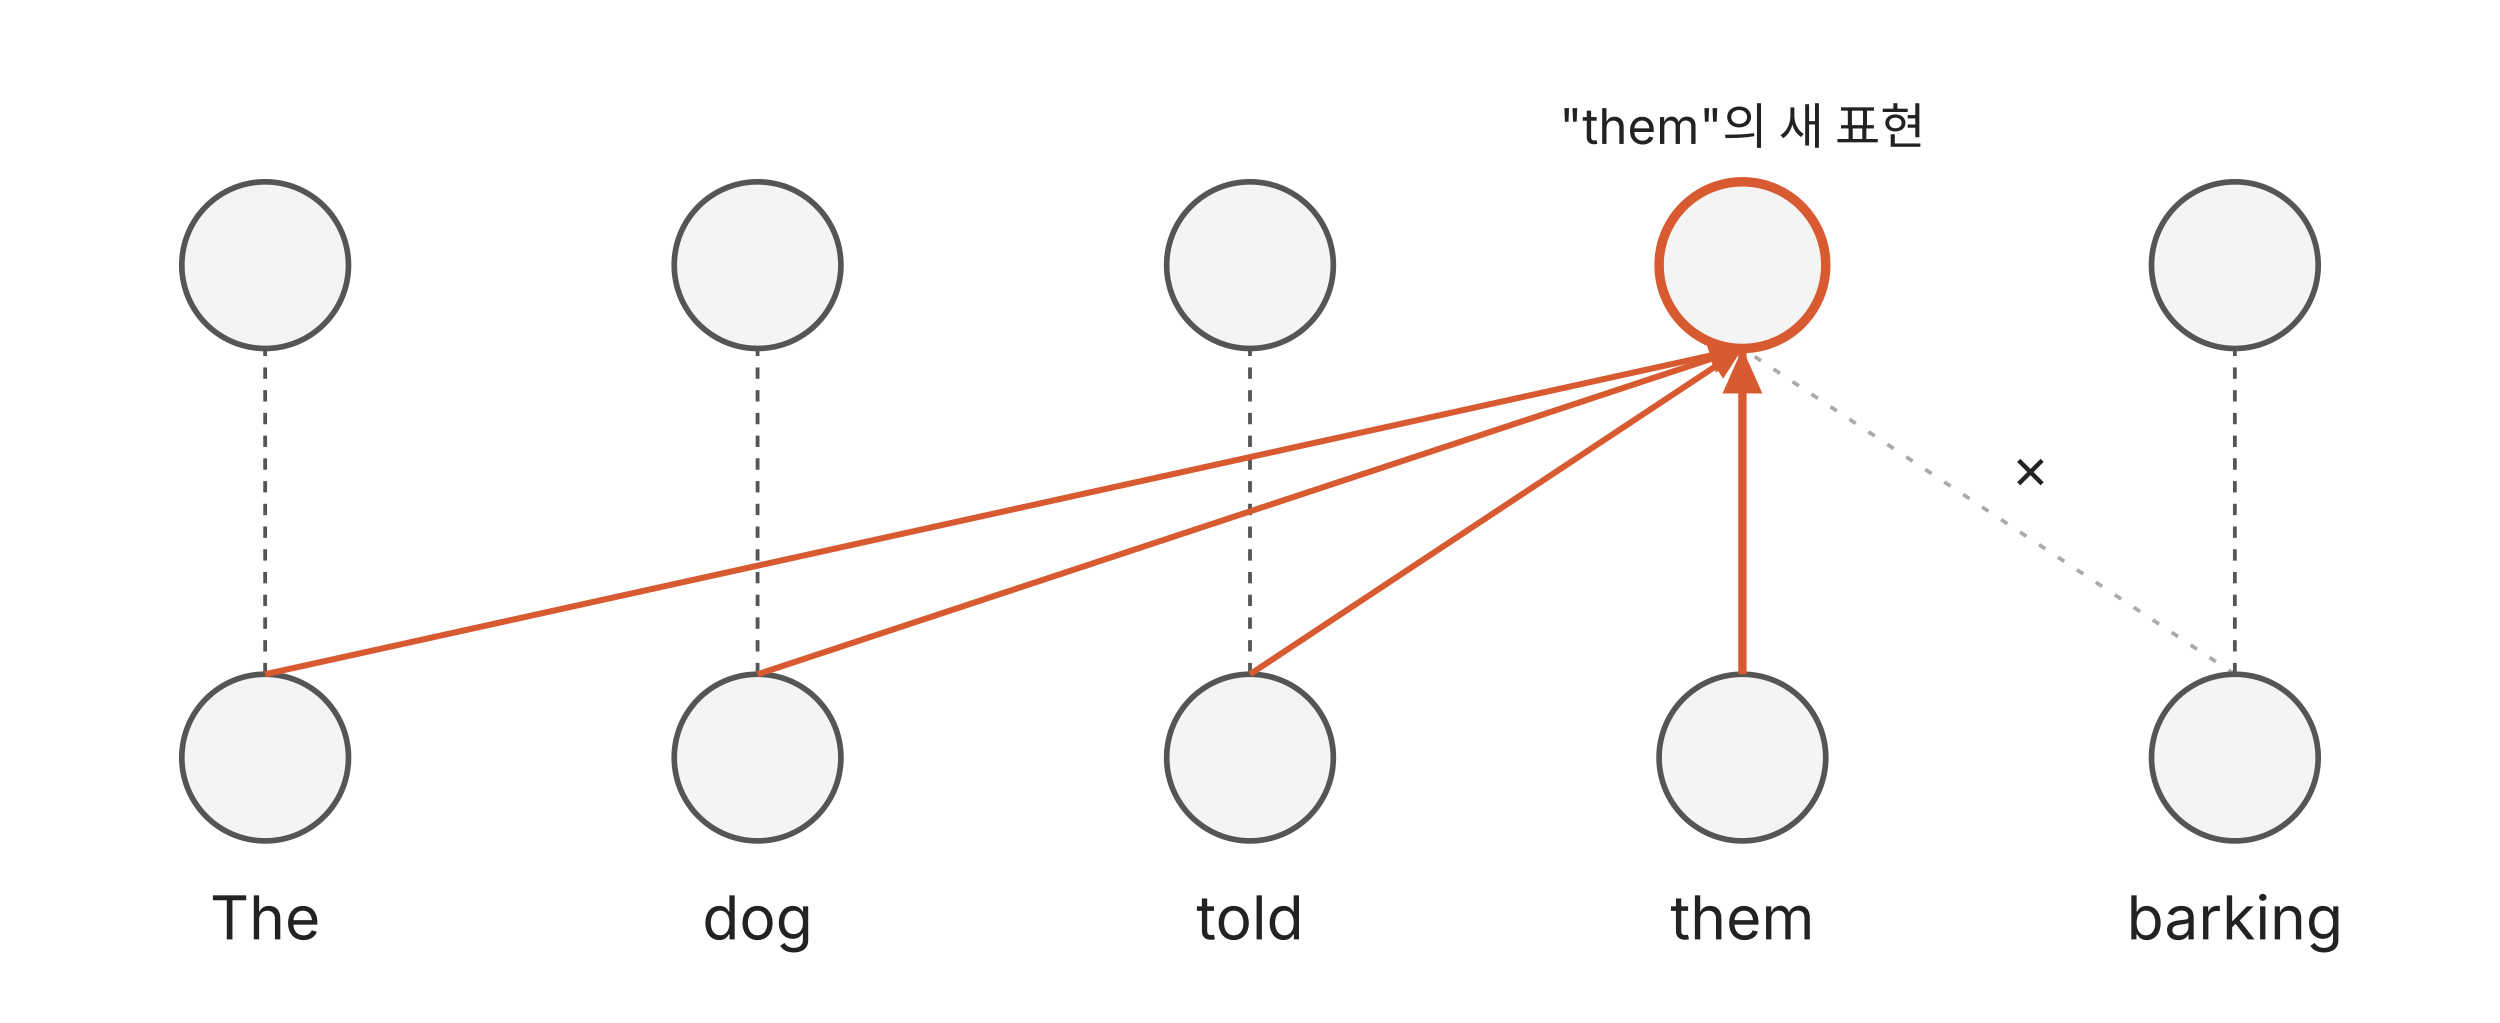
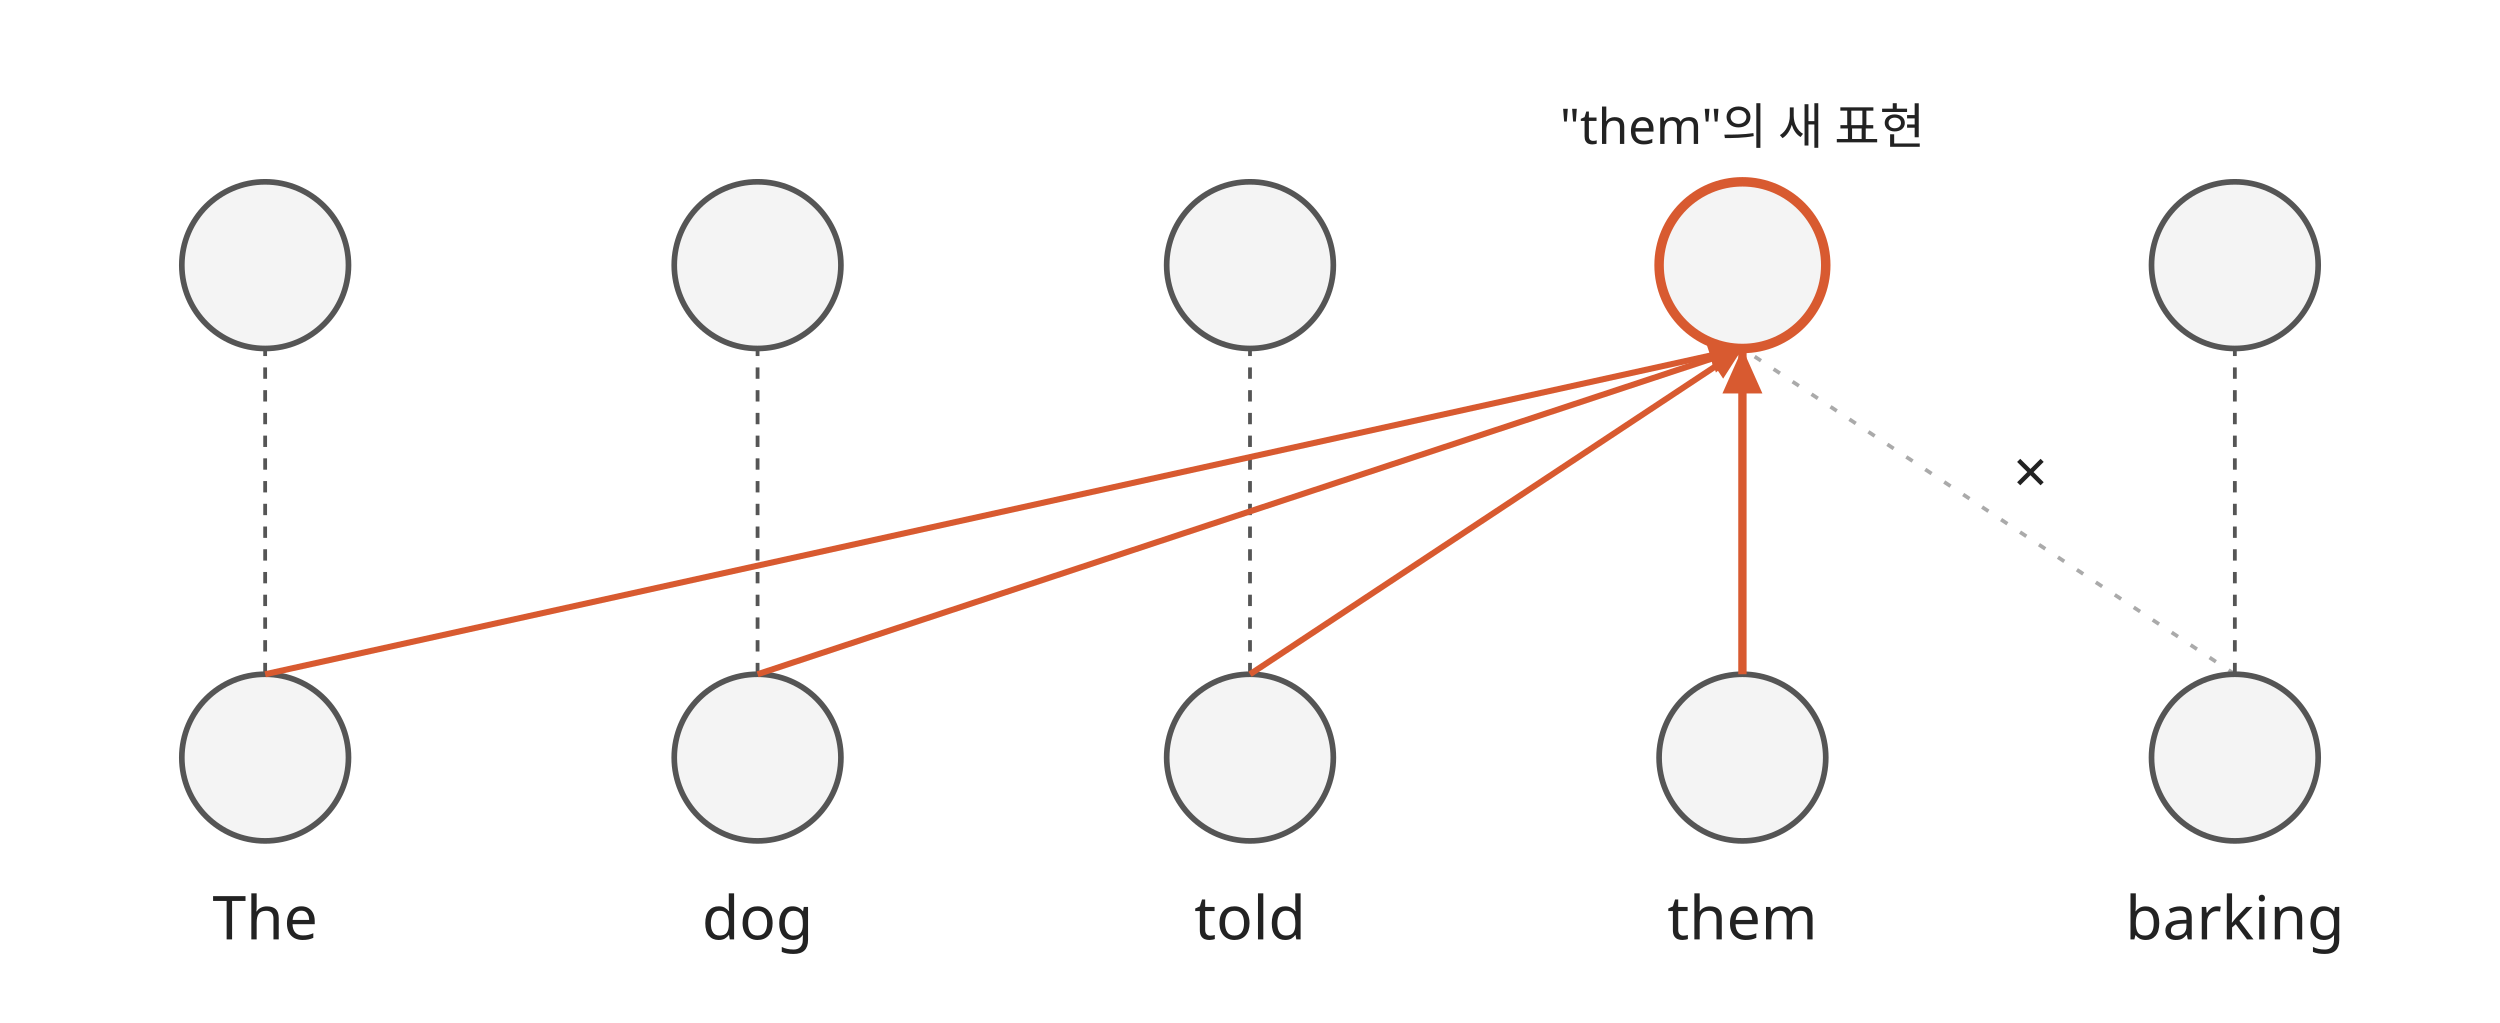
<svg xmlns="http://www.w3.org/2000/svg" viewBox="0 0 660 270" role="img" aria-label="causal attention">
  <defs>
    <marker id="m" viewBox="0 0 10 10" refX="9" refY="5" markerWidth="6" markerHeight="6" orient="auto-start-reverse">
      <path d="M0,1 L9,5 L0,9 Z" fill="#d85a30" />
    </marker>
  </defs>
-   <style>text{font-family:Inter,Helvetica,Arial,sans-serif;fill:#222}</style>
+   <style>text{font-family: 'Pretendard', 'Apple SD Gothic Neo', 'Noto Sans KR', 'Segoe UI', system-ui, -apple-system, sans-serif;fill:#222}</style>
  <circle cx="70" cy="200" r="22" fill="#f4f4f4" stroke="#555" stroke-width="1.5" />
  <circle cx="70" cy="70" r="22" fill="#f4f4f4" stroke="#555" stroke-width="1.5" />
  <text x="70" y="248" text-anchor="middle" font-size="16">The</text>
  <line x1="70" y1="178" x2="70" y2="92" stroke="#555" stroke-width="1" stroke-dasharray="3 3" />
  <circle cx="200" cy="200" r="22" fill="#f4f4f4" stroke="#555" stroke-width="1.5" />
  <circle cx="200" cy="70" r="22" fill="#f4f4f4" stroke="#555" stroke-width="1.5" />
  <text x="200" y="248" text-anchor="middle" font-size="16">dog</text>
  <line x1="200" y1="178" x2="200" y2="92" stroke="#555" stroke-width="1" stroke-dasharray="3 3" />
  <circle cx="330" cy="200" r="22" fill="#f4f4f4" stroke="#555" stroke-width="1.5" />
  <circle cx="330" cy="70" r="22" fill="#f4f4f4" stroke="#555" stroke-width="1.5" />
  <text x="330" y="248" text-anchor="middle" font-size="16">told</text>
  <line x1="330" y1="178" x2="330" y2="92" stroke="#555" stroke-width="1" stroke-dasharray="3 3" />
  <circle cx="460" cy="200" r="22" fill="#f4f4f4" stroke="#555" stroke-width="1.5" />
  <circle cx="460" cy="70" r="22" fill="#f4f4f4" stroke="#d85a30" stroke-width="2.5" />
  <text x="460" y="248" text-anchor="middle" font-size="16">them</text>
  <circle cx="590" cy="200" r="22" fill="#f4f4f4" stroke="#555" stroke-width="1.5" />
  <circle cx="590" cy="70" r="22" fill="#f4f4f4" stroke="#555" stroke-width="1.5" />
  <text x="590" y="248" text-anchor="middle" font-size="16">barking</text>
  <line x1="590" y1="178" x2="590" y2="92" stroke="#555" stroke-width="1" stroke-dasharray="3 3" />
  <line x1="70" y1="178" x2="460" y2="92" stroke="#d85a30" stroke-width="1.6" marker-end="url(#m)" />
  <line x1="200" y1="178" x2="460" y2="92" stroke="#d85a30" stroke-width="1.6" marker-end="url(#m)" />
  <line x1="330" y1="178" x2="460" y2="92" stroke="#d85a30" stroke-width="1.6" marker-end="url(#m)" />
  <line x1="460" y1="178" x2="460" y2="92" stroke="#d85a30" stroke-width="2.2" marker-end="url(#m)" />
  <line x1="590" y1="178" x2="460" y2="92" stroke="#555" stroke-width="1" stroke-dasharray="2 4" opacity="0.5" />
  <text x="531.0" y="129.0" font-size="12" fill="#555">✕</text>
  <text x="460" y="38" text-anchor="middle" font-size="13" fill="#d85a30">"them"의 새 표현</text>
</svg>
